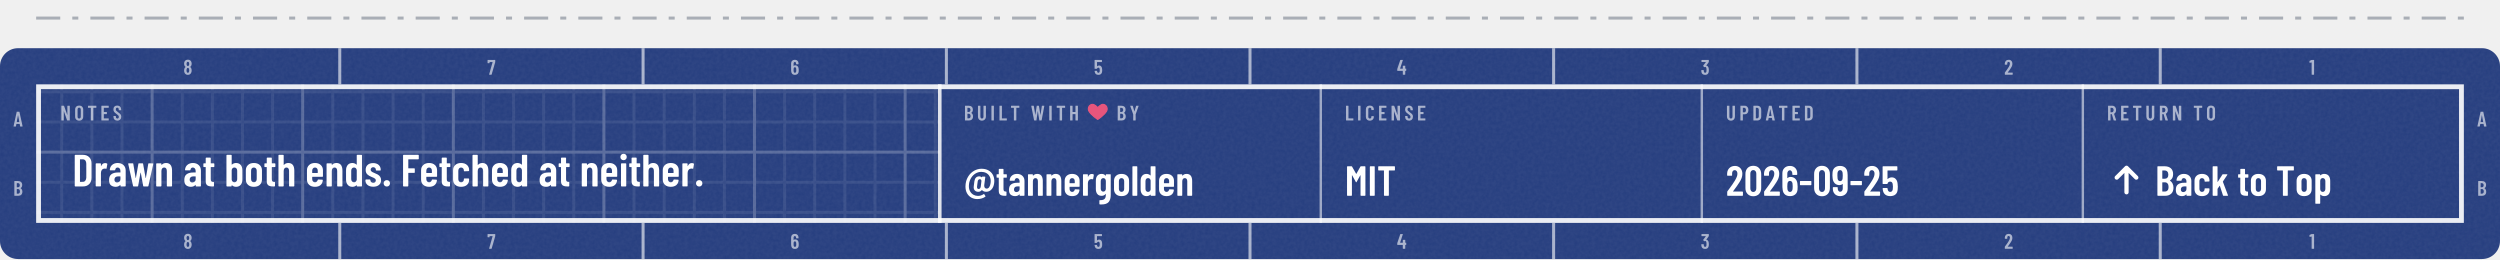
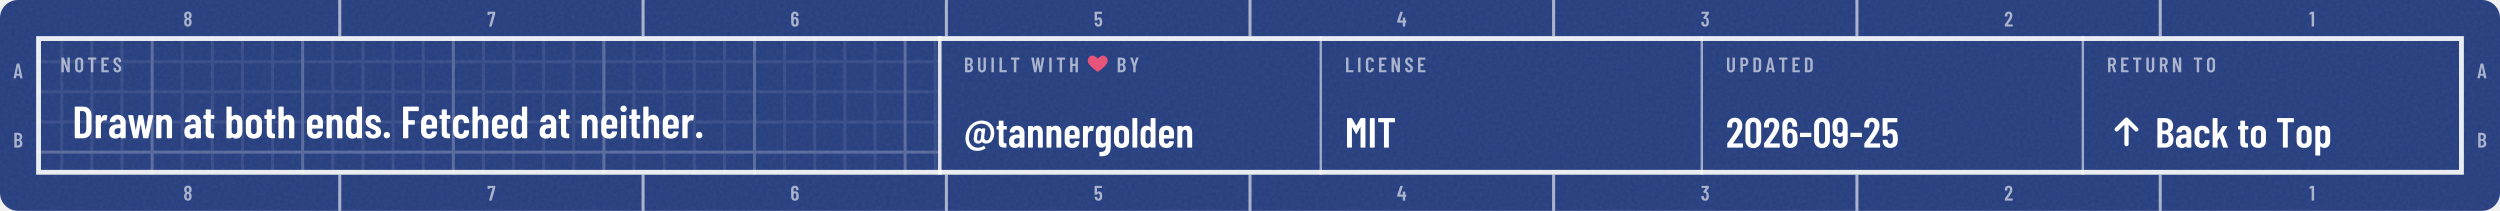
- <svg xmlns="http://www.w3.org/2000/svg" width="830" height="86" viewBox="0 0 830 86" role="img" aria-labelledby="t d">
+ <svg xmlns="http://www.w3.org/2000/svg" width="830" height="70" viewBox="0 0 830 70" role="img" aria-labelledby="t d">
  <defs>
    <clipPath id="kc1">
-       <rect x="0" y="16" width="830" height="70" rx="6" />
+       <rect x="0" y="0" width="830" height="70" rx="6" />
    </clipPath>
    <filter id="kn2" x="0" y="0" width="100%" height="100%">
      <feTurbulence type="fractalNoise" baseFrequency=".85" numOctaves="2" stitchTiles="stitch" />
      <feColorMatrix values="0 0 0 0 1 0 0 0 0 1 0 0 0 0 1 0 0 0 0.06 0" />
    </filter>
    <pattern id="kp3" width="10" height="10" patternUnits="userSpaceOnUse">
      <path d="M10 .5H.5V10" fill="none" stroke="#FFFFFF" stroke-opacity="0.075" />
    </pattern>
    <pattern id="kp4" width="50" height="50" patternUnits="userSpaceOnUse">
      <path d="M50 .5H.5V50" fill="none" stroke="#FFFFFF" stroke-opacity="0.16" />
    </pattern>
    <clipPath id="kc5">
-       <path clip-rule="evenodd" d="M12 28h806v46h-806zM312 28h506v46h-506z" />
+       <path clip-rule="evenodd" d="M12 12h806v46h-806zM312 12h506v46h-506z" />
    </clipPath>
    <path id="m45" d="M27 263V339Q27 344 30 348Q34 351 39 351H286Q291 351 294 348Q298 344 298 339V263Q298 258 294 254Q291 251 286 251H39Q34 251 30 254Q27 258 27 263Z" />
    <path id="m46" d="M35 69Q35 100 55 120Q75 140 106 140Q137 140 156 120Q176 100 176 69Q176 38 156 18Q136 -2 106 -2Q75 -2 55 18Q35 38 35 69Z" />
    <path id="m48" d="M38 183V517Q38 604 89 658Q140 711 224 711Q309 711 360 658Q412 604 412 517V183Q412 96 360 42Q309 -11 224 -11Q140 -11 89 42Q38 96 38 183ZM296 176V524Q296 563 276 586Q257 610 224 610Q192 610 173 586Q154 563 154 524V176Q154 137 173 114Q192 90 224 90Q257 90 276 114Q296 137 296 176Z" />
    <path id="m49" d="M122 700H218Q223 700 226 696Q230 693 230 688V12Q230 7 226 4Q223 0 218 0H126Q121 0 118 4Q114 7 114 12V576Q114 578 112 580Q111 582 109 581L27 565H24Q13 565 13 576L10 643Q10 653 18 657L107 697Q114 700 122 700Z" />
    <path id="m50" d="M173 100H392Q397 100 400 96Q404 93 404 88V12Q404 7 400 4Q397 0 392 0H43Q38 0 34 4Q31 7 31 12V92Q31 101 36 107L75 160Q114 212 152 266Q189 320 215 363Q273 459 273 522Q273 562 256 585Q238 608 209 608Q180 608 163 586Q146 563 147 526V487Q147 482 144 478Q140 475 135 475H41Q36 475 32 478Q29 482 29 487V530Q33 610 84 659Q134 708 214 708Q293 708 342 656Q390 605 390 521Q390 471 373 422Q356 373 319 317Q294 277 260 229Q225 181 214 166Q184 126 170 106Q168 104 169 102Q170 100 173 100Z" />
    <path id="m51" d="M387 218Q387 169 380 134Q368 66 326 29Q283 -8 210 -8Q134 -8 86 32Q38 73 32 143Q30 165 28 207Q28 219 40 219H132Q144 219 144 207Q146 173 148 156Q153 125 169 108Q185 92 210 92Q234 92 250 108Q266 123 271 152Q276 182 276 230Q276 281 269 315Q263 341 248 355Q233 369 210 369Q195 369 183 360Q177 356 174 356Q172 356 166 360L119 408Q115 412 115 417Q115 421 118 425L243 595Q245 597 244 599Q242 601 239 601H49Q44 601 40 604Q37 608 37 613V688Q37 693 40 696Q44 700 49 700H373Q378 700 382 696Q385 693 385 688V609Q385 602 380 594L266 438Q262 432 268 431Q309 426 338 392Q368 358 378 307Q387 267 387 218Z" />
    <path id="m52" d="M443 275V194Q443 189 440 186Q436 182 431 182H401Q396 182 396 177V12Q396 7 392 4Q389 0 384 0H292Q287 0 284 4Q280 7 280 12V177Q280 182 275 182H29Q24 182 20 186Q17 189 17 194V259Q17 268 19 274L158 690Q161 700 171 700H271Q277 700 280 696Q283 693 281 686L153 293Q152 287 157 287H275Q280 287 280 292V412Q280 417 284 420Q287 424 292 424H384Q389 424 392 420Q396 417 396 412V292Q396 287 401 287H431Q436 287 440 284Q443 280 443 275Z" />
    <path id="m53" d="M400 216Q400 175 396 146Q391 72 344 32Q297 -8 219 -8Q145 -8 99 30Q53 68 43 144L40 172Q40 184 52 184H144Q156 184 157 172Q157 166 159 154Q171 92 219 92Q244 92 260 108Q275 124 280 153Q284 178 284 217Q284 254 278 281Q273 307 258 322Q242 336 219 336Q171 336 157 290Q154 279 144 279H51Q46 279 42 282Q39 286 39 291V688Q39 693 42 696Q46 700 51 700H377Q382 700 386 696Q389 693 389 688V612Q389 607 386 604Q382 600 377 600H160Q155 600 155 595V400Q155 397 157 396Q159 396 161 398Q178 416 202 426Q227 437 254 437Q314 437 350 398Q387 360 394 290Q400 259 400 216Z" />
    <path id="m54" d="M401 216Q401 193 399 151Q394 75 346 34Q299 -8 221 -8Q147 -8 101 30Q55 69 46 144Q40 171 40 207L39 532Q39 613 88 660Q138 708 219 708Q295 708 343 660Q391 612 391 532V507Q391 502 388 498Q384 495 379 495H287Q282 495 278 498Q275 502 275 507V526Q275 560 258 582Q242 605 219 605Q191 605 174 583Q156 561 156 526V423Q156 420 158 419Q160 418 162 420Q191 447 234 447Q303 447 346 403Q389 359 396 286Q401 253 401 216ZM284 224Q284 250 279 295Q267 353 220 353Q196 353 180 338Q165 322 160 292Q156 257 156 224Q156 195 159 157Q164 125 180 108Q195 91 220 91Q245 91 260 109Q276 127 281 160Q284 196 284 224Z" />
    <path id="m55" d="M90 13 255 594Q257 600 251 600H116Q111 600 111 595V559Q111 554 108 550Q104 547 99 547H28Q23 547 20 550Q16 554 16 559L17 688Q17 693 20 696Q24 700 29 700H368Q373 700 376 696Q380 693 380 688V607Q380 603 378 593L211 10Q208 0 197 0H100Q87 0 90 13Z" />
    <path id="m56" d="M325 364Q358 345 375 306Q396 259 396 200Q396 147 380 107Q360 53 318 22Q275 -8 216 -8Q158 -8 116 22Q73 52 53 106Q38 148 38 200Q38 259 56 301Q71 341 109 363Q113 366 109 369Q76 390 58 427Q38 470 38 523Q38 581 58 620Q78 664 120 688Q161 712 216 712Q270 712 312 688Q353 665 374 621Q396 579 396 523Q396 471 376 429Q358 392 325 371Q319 367 325 364ZM159 559Q152 541 152 513Q152 483 162 456Q169 435 183 423Q197 411 216 411Q237 411 252 424Q266 436 273 459Q281 483 281 513Q281 547 271 568Q264 589 250 600Q236 612 216 612Q198 612 184 602Q171 591 164 573ZM281 206Q281 244 272 271Q266 295 252 308Q237 322 216 322Q195 322 180 308Q166 294 160 268Q152 242 152 208Q152 177 158 151Q163 123 178 108Q194 92 216 92Q239 92 255 108Q271 124 276 153Q281 180 281 206Z" />
    <path id="m57" d="M384 168Q384 87 334 40Q285 -8 204 -8Q128 -8 80 40Q32 88 32 168V193Q32 198 36 202Q39 205 44 205H136Q141 205 144 202Q148 198 148 193V174Q148 140 164 118Q181 95 204 95Q232 95 250 117Q267 139 267 174V276Q267 279 265 280Q263 281 261 279Q232 253 189 253Q120 253 77 297Q34 341 27 414Q22 447 22 484Q22 518 25 549Q29 625 76 666Q124 708 203 708Q276 708 322 670Q368 631 378 556Q383 526 383 493ZM267 476Q267 506 264 543Q253 609 204 609Q179 609 163 591Q147 573 142 540Q140 516 140 476Q140 439 145 405Q150 377 166 362Q181 347 204 347Q228 347 244 362Q259 378 263 408Q267 443 267 476Z" />
    <path id="m64" d="M722 352Q722 327 719 301Q706 204 655 150Q604 95 529 95Q465 95 431 135Q427 138 424 134Q409 113 387 104Q365 94 343 94Q292 94 262 124Q233 154 233 201Q233 218 238 250L242 283Q244 307 250 347Q268 461 367 461Q380 461 394 456Q409 451 421 440Q428 435 428 442V444Q429 455 441 455H497Q509 455 508 442L484 258Q483 252 483 240Q483 206 499 188Q515 170 541 170Q577 170 602 206Q626 243 634 303Q637 326 637 346Q637 413 609 463Q581 513 530 540Q480 567 414 567Q342 567 279 530Q216 492 174 426Q132 359 122 275Q119 251 119 229Q119 156 149 104Q179 51 228 24Q277 -3 333 -3Q408 -3 468 39Q473 42 476 42Q482 42 485 36L511 -6Q513 -9 513 -14Q513 -19 508 -23Q472 -48 424 -63Q375 -78 319 -78Q239 -78 175 -42Q111 -5 74 62Q38 130 38 221Q38 253 42 280Q55 384 109 466Q163 549 246 595Q328 641 422 641Q510 641 578 605Q646 569 684 504Q722 438 722 352ZM400 212 403 233 404 243 414 326 416 343Q419 365 408 379Q398 393 379 393Q360 393 346 379Q332 365 329 343L326 322Q320 283 320 276L312 212Q311 188 321 174Q331 161 350 161Q369 161 382 175Q396 189 400 212Z" />
    <path id="m65" d="M325 11 306 116Q306 121 300 121H154Q148 121 148 116L129 11Q128 0 116 0H25Q11 0 14 13L162 689Q164 700 175 700H281Q292 700 294 689L442 13V9Q442 0 431 0H338Q326 0 325 11ZM171 212H282Q288 212 287 217L229 533Q228 536 226 536Q224 536 223 533L166 217Q165 212 171 212Z" />
    <path id="m66" d="M242 0H66Q61 0 58 4Q54 7 54 12V688Q54 693 58 696Q61 700 66 700H224Q319 700 373 652Q427 604 427 512Q427 409 354 365Q349 362 352 359Q391 334 413 292Q435 250 435 192Q435 100 382 50Q328 0 242 0ZM170 595V409Q170 404 175 404H226Q267 404 290 429Q313 454 313 500Q313 548 290 574Q267 600 226 600H175Q170 600 170 595ZM319 208Q319 260 296 290Q273 319 233 319H175Q170 319 170 314V106Q170 101 175 101H233Q273 101 296 129Q319 157 319 208Z" />
    <path id="m67" d="M42 180V521Q42 607 94 658Q145 708 230 708Q316 708 368 658Q420 607 420 521V509Q420 504 416 500Q413 496 408 496L315 492Q303 492 303 504V529Q303 564 283 586Q263 608 230 608Q198 608 178 586Q158 564 158 529V171Q158 136 178 114Q198 92 230 92Q263 92 283 114Q303 136 303 171V196Q303 201 306 204Q310 208 315 208L408 204Q413 204 416 200Q420 197 420 192V180Q420 95 368 44Q316 -8 230 -8Q145 -8 94 44Q42 95 42 180Z" />
    <path id="m68" d="M54 12V688Q54 693 58 696Q61 700 66 700H237Q323 700 374 648Q426 596 426 509V191Q426 104 374 52Q323 0 237 0H66Q61 0 58 4Q54 7 54 12ZM175 100 235 101Q268 101 288 128Q309 154 310 198V502Q310 547 290 574Q269 600 234 600H175Q170 600 170 595V105Q170 100 175 100Z" />
    <path id="m69" d="M391 600H175Q170 600 170 595V406Q170 401 175 401H303Q308 401 312 398Q315 394 315 389V312Q315 307 312 304Q308 300 303 300H175Q170 300 170 295V105Q170 100 175 100H391Q396 100 400 96Q403 93 403 88V12Q403 7 400 4Q396 0 391 0H66Q61 0 58 4Q54 7 54 12V688Q54 693 58 696Q61 700 66 700H391Q396 700 400 696Q403 693 403 688V612Q403 607 400 604Q396 600 391 600Z" />
    <path id="m70" d="M390 600H175Q170 600 170 595V406Q170 401 175 401H302Q307 401 310 398Q314 394 314 389V312Q314 307 310 304Q307 300 302 300H175Q170 300 170 295V12Q170 7 166 4Q163 0 158 0H66Q61 0 58 4Q54 7 54 12V688Q54 693 58 696Q61 700 66 700H390Q395 700 398 696Q402 693 402 688V612Q402 607 398 604Q395 600 390 600Z" />
    <path id="m72" d="M319 700H411Q416 700 420 696Q423 693 423 688V12Q423 7 420 4Q416 0 411 0H319Q314 0 310 4Q307 7 307 12V295Q307 300 302 300H175Q170 300 170 295V12Q170 7 166 4Q163 0 158 0H66Q61 0 58 4Q54 7 54 12V688Q54 693 58 696Q61 700 66 700H158Q163 700 166 696Q170 693 170 688V406Q170 401 175 401H302Q307 401 307 406V688Q307 693 310 696Q314 700 319 700Z" />
    <path id="m73" d="M54 12V688Q54 693 58 696Q61 700 66 700H158Q163 700 166 696Q170 693 170 688V12Q170 7 166 4Q163 0 158 0H66Q61 0 58 4Q54 7 54 12Z" />
    <path id="m76" d="M54 12V688Q54 693 58 696Q61 700 66 700H158Q163 700 166 696Q170 693 170 688V105Q170 100 175 100H391Q396 100 400 96Q403 93 403 88V12Q403 7 400 4Q396 0 391 0H66Q61 0 58 4Q54 7 54 12Z" />
    <path id="m77" d="M383 700H475Q480 700 484 696Q487 693 487 688V12Q487 7 484 4Q480 0 475 0H383Q378 0 374 4Q371 7 371 12V484Q371 488 369 488Q367 488 365 485L278 327Q273 319 269 319Q265 319 260 327L173 485Q171 488 169 488Q167 488 167 484V12Q167 7 164 4Q160 0 155 0H63Q58 0 54 4Q51 7 51 12V688Q51 693 54 696Q58 700 63 700H155Q165 700 170 692L267 521Q270 517 273 521L368 692Q373 700 383 700Z" />
    <path id="m78" d="M350 700H441Q446 700 450 696Q453 693 453 688V12Q453 7 450 4Q446 0 441 0H336Q326 0 323 10L174 434Q173 437 170 436Q168 436 168 433L169 12Q169 7 166 4Q162 0 157 0H66Q61 0 58 4Q54 7 54 12V688Q54 693 58 696Q61 700 66 700H169Q179 700 182 690L332 269Q333 266 336 266Q338 267 338 270V688Q338 693 342 696Q345 700 350 700Z" />
    <path id="m79" d="M42 182V518Q42 604 94 656Q147 708 233 708Q319 708 372 656Q425 604 425 518V182Q425 96 372 44Q319 -8 233 -8Q147 -8 94 44Q42 96 42 182ZM309 177V523Q309 561 288 584Q267 608 233 608Q199 608 178 584Q158 561 158 523V177Q158 139 178 116Q199 92 233 92Q267 92 288 116Q309 139 309 177Z" />
    <path id="m80" d="M432 495Q432 405 384 350Q337 295 259 295H174Q169 295 169 290V12Q169 7 166 4Q162 0 157 0H65Q60 0 56 4Q53 7 53 12V689Q53 694 56 698Q60 701 65 701H253Q306 701 346 675Q387 649 410 602Q432 555 432 495ZM316 492Q316 542 294 572Q271 601 234 601H174Q169 601 169 596V391Q169 386 174 386H234Q271 386 294 414Q316 443 316 492Z" />
    <path id="m82" d="M318 10 233 297Q231 301 228 301H175Q170 301 170 296V12Q170 7 166 4Q163 0 158 0H66Q61 0 58 4Q54 7 54 12V688Q54 693 58 696Q61 700 66 700H254Q307 700 348 674Q388 649 410 602Q433 556 433 496Q433 434 409 389Q385 344 342 321Q338 320 339 315L437 14Q438 12 438 9Q438 0 427 0H331Q321 0 318 10ZM170 595V396Q170 391 175 391H236Q272 391 294 419Q317 447 317 495Q317 543 294 572Q272 600 236 600H175Q170 600 170 595Z" />
    <path id="m83" d="M34 173V199Q34 204 38 208Q41 211 46 211H137Q142 211 146 208Q149 204 149 199V179Q149 140 168 116Q188 92 219 92Q250 92 270 114Q290 137 290 174Q290 200 279 219Q268 238 248 255Q228 272 184 304Q134 340 104 368Q73 396 52 436Q32 475 32 527Q32 610 82 659Q132 708 214 708Q297 708 348 656Q399 605 399 520V496Q399 491 396 488Q392 484 387 484H297Q292 484 288 488Q285 491 285 496V522Q285 561 266 584Q246 608 214 608Q184 608 165 586Q146 565 146 527Q146 491 166 466Q187 441 247 397Q308 352 339 324Q370 295 387 261Q404 227 404 180Q404 95 353 44Q302 -8 219 -8Q136 -8 85 42Q34 92 34 173Z" />
    <path id="m84" d="M425 688V612Q425 607 422 604Q418 600 413 600H286Q281 600 281 595V12Q281 7 278 4Q274 0 269 0H177Q172 0 168 4Q165 7 165 12V595Q165 600 160 600H40Q35 600 32 604Q28 607 28 612V688Q28 693 32 696Q35 700 40 700H413Q418 700 422 696Q425 693 425 688Z" />
    <path id="m85" d="M50 194V688Q50 693 54 696Q57 700 62 700H154Q159 700 162 696Q166 693 166 688V182Q166 142 186 117Q206 92 239 92Q272 92 292 117Q312 142 312 182V688Q312 693 316 696Q319 700 324 700H416Q421 700 424 696Q428 693 428 688V194Q428 103 376 48Q324 -8 239 -8Q153 -8 102 48Q50 103 50 194Z" />
    <path id="m87" d="M157 11 24 687 23 691Q23 700 34 700H130Q142 700 143 689L213 272Q214 269 216 269Q218 269 219 272L282 689Q283 700 295 700H375Q387 700 388 689L456 272Q457 269 459 269Q461 269 462 272L525 689Q526 700 538 700H631Q644 700 642 687L515 11Q514 0 502 0H417Q405 0 404 11L337 436Q336 440 334 440Q332 440 331 436L269 11Q268 0 256 0H170Q158 0 157 11Z" />
    <path id="m89" d="M170 13V286L169 292L30 686Q29 688 29 691Q29 700 40 700H136Q147 700 150 690L225 433Q226 430 228 430Q230 430 231 433L306 690Q309 700 320 700H416Q422 700 425 696Q428 693 426 686L287 292L286 286V13Q286 8 282 4Q279 1 274 1H182Q177 1 174 4Q170 8 170 13Z" />
    <path id="m97" d="M397 352V12Q397 7 394 4Q390 0 385 0H293Q288 0 284 4Q281 7 281 12V31Q281 34 279 35Q277 36 275 33Q240 -8 173 -8Q116 -8 72 24Q29 57 29 143Q29 233 82 271Q134 309 224 309H276Q281 309 281 314V340Q281 376 263 398Q245 419 218 419Q197 419 183 406Q169 392 166 369Q165 357 153 357H56Q44 357 45 369Q50 437 98 478Q147 519 220 519Q299 519 348 473Q397 427 397 352ZM281 160V217Q281 222 276 222H224Q190 222 169 204Q148 185 148 150Q148 119 164 104Q180 88 205 88Q235 88 258 107Q281 126 281 160Z" />
    <path id="m98" d="M399 357V154Q399 80 362 36Q325 -8 258 -8Q204 -8 168 27Q166 29 164 28Q162 27 162 24V12Q162 7 158 4Q155 0 150 0H58Q53 0 50 4Q46 7 46 12V688Q46 693 50 696Q53 700 58 700H150Q155 700 158 696Q162 693 162 688V486Q162 483 164 482Q167 482 170 486Q189 503 212 511Q236 519 258 519Q324 519 362 476Q399 433 399 357ZM222 419Q198 419 182 404Q166 388 162 362V149Q166 123 182 108Q198 92 222 92Q250 92 267 112Q284 131 284 163V348Q284 380 267 400Q250 419 222 419Z" />
    <path id="m99" d="M38 155V357Q38 430 86 474Q133 519 215 519Q297 519 345 476Q393 432 393 365V351Q393 346 390 342Q386 339 381 339L289 335Q277 335 277 347V357Q277 382 260 400Q242 419 215 419Q188 419 171 399Q154 379 154 348V163Q154 132 171 112Q188 92 215 92Q242 92 260 110Q277 129 277 155V165Q277 170 280 174Q284 177 289 177L381 176Q386 176 390 172Q393 169 393 164V146Q393 77 345 34Q297 -8 215 -8Q133 -8 86 36Q38 80 38 155Z" />
    <path id="m100" d="M287 700H379Q384 700 388 696Q391 693 391 688V12Q391 7 388 4Q384 0 379 0H287Q282 0 278 4Q275 7 275 12V24Q275 27 273 28Q271 29 269 27Q233 -8 179 -8Q112 -8 75 36Q38 80 38 154V357Q38 433 76 476Q113 519 179 519Q202 519 226 510Q250 502 269 483Q271 481 273 482Q275 483 275 486V688Q275 693 278 696Q282 700 287 700ZM275 149V362Q271 388 255 404Q239 419 215 419Q187 419 170 400Q153 380 153 348V163Q153 131 170 112Q187 92 215 92Q239 92 255 108Q271 123 275 149Z" />
    <path id="m101" d="M380 213H159Q154 213 154 208V163Q154 132 171 112Q188 92 215 92Q238 92 254 106Q271 121 276 144Q279 154 289 154L378 150Q383 150 386 146Q390 143 389 137Q382 67 338 30Q294 -8 215 -8Q133 -8 86 36Q38 79 38 154V357Q38 430 86 474Q133 519 215 519Q297 519 344 474Q392 430 392 357V225Q392 220 388 216Q385 213 380 213ZM154 348V303Q154 298 159 298H272Q277 298 277 303V348Q277 380 260 400Q243 419 215 419Q188 419 171 399Q154 379 154 348Z" />
    <path id="m103" d="M287 511H379Q384 511 388 508Q391 504 391 499V19Q391 -89 342 -148Q293 -206 167 -206Q145 -206 134 -205Q122 -204 122 -192V-115Q122 -102 135 -104Q192 -105 222 -90Q253 -75 264 -46Q275 -17 275 30V41Q275 44 273 44Q271 45 269 42Q236 -1 175 -1Q108 -1 73 42Q38 86 38 161V357Q38 434 74 476Q109 519 175 519Q236 519 269 476Q271 473 273 474Q275 474 275 477V499Q275 504 278 508Q282 511 287 511ZM275 169V348Q275 380 258 400Q242 419 215 419Q188 419 171 399Q154 379 154 348V169Q154 138 171 118Q188 99 215 99Q242 99 258 118Q275 138 275 169Z" />
    <path id="m104" d="M397 352V12Q397 7 394 4Q390 0 385 0H293Q288 0 284 4Q281 7 281 12V343Q281 379 266 399Q251 419 223 419Q194 419 178 398Q162 377 162 340V12Q162 7 158 4Q155 0 150 0H58Q53 0 50 4Q46 7 46 12V688Q46 693 50 696Q53 700 58 700H150Q155 700 158 696Q162 693 162 688V479Q162 476 164 476Q167 475 170 479Q204 519 265 519Q330 519 364 476Q397 432 397 352Z" />
    <path id="m105" d="M36 652Q36 683 56 703Q76 723 107 723Q138 723 158 703Q177 683 177 652Q177 621 157 601Q137 581 107 581Q76 581 56 601Q36 621 36 652ZM50 12V499Q50 504 54 508Q57 511 62 511H154Q159 511 162 508Q166 504 166 499V12Q166 7 162 4Q159 0 154 0H62Q57 0 54 4Q50 7 50 12Z" />
    <path id="m107" d="M46 12V688Q46 693 50 696Q53 700 58 700H150Q155 700 158 696Q162 693 162 688V332Q162 328 164 328Q166 328 168 331L277 503Q281 511 291 511H387Q394 511 396 506Q398 502 394 496L290 339Q288 335 289 332L409 14Q410 12 410 9Q410 0 399 0H304Q294 0 291 10L217 236Q216 239 214 240Q212 240 211 237L164 167Q162 163 162 161V12Q162 7 158 4Q155 0 150 0H58Q53 0 50 4Q46 7 46 12Z" />
    <path id="m108" d="M42 12V688Q42 693 46 696Q49 700 54 700H146Q151 700 154 696Q158 693 158 688V12Q158 7 154 4Q151 0 146 0H54Q49 0 46 4Q42 7 42 12Z" />
    <path id="m110" d="M397 352V12Q397 7 394 4Q390 0 385 0H293Q288 0 284 4Q281 7 281 12V343Q281 379 266 399Q251 419 223 419Q194 419 178 398Q162 377 162 340V12Q162 7 158 4Q155 0 150 0H58Q53 0 50 4Q46 7 46 12V499Q46 504 50 508Q53 511 58 511H150Q155 511 158 508Q162 504 162 499V479Q162 476 164 476Q167 475 170 479Q204 519 265 519Q330 519 364 476Q397 432 397 352Z" />
    <path id="m111" d="M38 155V356Q38 430 86 474Q134 519 216 519Q299 519 347 474Q395 430 395 356V155Q395 80 348 36Q300 -8 216 -8Q133 -8 86 36Q38 80 38 155ZM279 164V348Q279 379 262 399Q244 419 216 419Q188 419 171 400Q154 380 154 348V164Q154 132 171 112Q188 93 216 93Q244 93 262 112Q279 132 279 164Z" />
    <path id="m112" d="M403 357V155Q403 78 366 35Q329 -8 262 -8Q239 -8 215 0Q191 9 172 28Q170 30 168 29Q166 28 166 25V-177Q166 -182 162 -186Q159 -189 154 -189H62Q57 -189 54 -186Q50 -182 50 -177V499Q50 504 54 508Q57 511 62 511H154Q159 511 162 508Q166 504 166 499V487Q166 484 168 484Q171 483 174 487Q209 519 262 519Q329 519 366 476Q403 432 403 357ZM226 420Q199 420 182 400Q166 380 166 348V163Q166 131 182 112Q199 92 226 92Q254 92 271 112Q288 131 288 163V348Q288 380 271 400Q254 420 226 420Z" />
    <path id="m114" d="M297 507Q305 502 303 492L287 399Q286 387 273 392Q259 396 247 396Q235 396 225 393Q197 389 180 362Q162 334 162 296V13Q162 8 158 4Q155 1 150 1H58Q53 1 50 4Q46 8 46 13V499Q46 504 50 508Q53 511 58 511H150Q155 511 158 508Q162 504 162 499V453Q162 449 164 448Q166 448 167 452Q194 517 255 517Q282 517 297 507Z" />
    <path id="m115" d="M30 135V142Q30 147 34 150Q37 154 42 154H128Q133 154 136 150Q140 147 140 142V137Q140 113 158 97Q177 81 204 81Q230 81 245 96Q260 111 260 134Q260 154 247 168Q234 181 219 188Q204 195 165 211Q108 233 72 267Q35 301 35 368Q35 438 80 478Q124 517 200 517Q278 517 324 476Q369 434 369 364Q369 359 366 356Q362 352 357 352H273Q268 352 264 356Q261 359 261 364V370Q261 394 244 410Q228 426 203 426Q177 426 162 410Q146 393 146 370Q146 351 158 338Q170 325 185 318Q200 310 235 295Q277 278 306 262Q334 245 356 214Q377 184 377 139Q377 72 330 33Q283 -6 203 -6Q124 -6 77 32Q30 70 30 135Z" />
    <path id="m116" d="M248 429H186Q181 429 181 424V162Q181 127 194 114Q207 100 233 101H240Q245 101 248 98Q252 94 252 89V12Q252 7 248 4Q245 0 240 0H206Q138 0 104 25Q69 50 69 119V424Q69 429 64 429H29Q24 429 20 432Q17 436 17 441V499Q17 504 20 508Q24 511 29 511H64Q69 511 69 516V626Q69 631 72 634Q76 638 81 638H169Q174 638 178 634Q181 631 181 626V516Q181 511 186 511H248Q253 511 256 508Q260 504 260 499V441Q260 436 256 432Q253 429 248 429Z" />
    <path id="m119" d="M126 11 19 499V503Q19 512 30 512H118Q130 512 131 501L183 190Q184 187 186 187Q188 187 189 190L244 501Q245 512 257 512H335Q347 512 348 501L404 189Q405 186 407 186Q409 186 410 189L463 501Q464 512 476 512L563 510Q576 510 573 497L466 11Q464 0 453 0H363Q351 0 350 11L297 303Q296 306 294 306Q292 306 291 303L239 11Q238 0 226 0H139Q128 0 126 11Z" />
  </defs>
-   <rect y="16" width="830" height="70" rx="6" fill="#253D7E" />
-   <rect y="16" width="830" height="70" clip-path="url(#kc1)" filter="url(#kn2)" />
+   <rect y="0" width="830" height="70" rx="6" fill="#253D7E" />
+   <rect y="0" width="830" height="70" clip-path="url(#kc1)" filter="url(#kn2)" />
  <g clip-path="url(#kc5)">
-     <rect y="16" width="830" height="70" fill="url(#kp3)" />
-     <rect y="16" width="830" height="70" fill="url(#kp4)" />
-   </g>
-   <rect x="12.8" y="28.8" width="804.4" height="44.4" fill="none" stroke="#FFFFFF" stroke-opacity="0.9" stroke-width="1.6" />
-   <path d="M112.8 16V28M112.8 74V86M213.5 16V28M213.5 74V86M314.2 16V28M314.2 74V86M415 16V28M415 74V86M515.8 16V28M515.8 74V86M616.5 16V28M616.5 74V86M717.2 16V28M717.2 74V86" stroke="#FFFFFF" stroke-opacity="0.6" />
+     <rect y="0" width="830" height="70" fill="url(#kp3)" />
+     <rect y="0" width="830" height="70" fill="url(#kp4)" />
+   </g>
+   <rect x="12.8" y="12.8" width="804.4" height="44.4" fill="none" stroke="#FFFFFF" stroke-opacity="0.9" stroke-width="1.6" />
+   <path d="M112.8 0V12M112.8 58V70M213.5 0V12M213.5 58V70M314.2 0V12M314.2 58V70M415 0V12M415 58V70M515.8 0V12M515.8 58V70M616.5 0V12M616.5 58V70M717.2 0V12M717.2 58V70" stroke="#FFFFFF" stroke-opacity="0.6" />
  <g transform="scale(0.007 -0.007)" fill="#FFFFFF" fill-opacity="0.6">
-     <use href="#m56" x="8694" y="-3543" />
-     <use href="#m56" x="8694" y="-11800" />
-     <use href="#m55" x="23108" y="-3543" />
-     <use href="#m55" x="23108" y="-11800" />
-     <use href="#m54" x="37482" y="-3543" />
-     <use href="#m54" x="37482" y="-11800" />
-     <use href="#m53" x="51875" y="-3543" />
-     <use href="#m53" x="51875" y="-11800" />
-     <use href="#m52" x="66253" y="-3543" />
-     <use href="#m52" x="66253" y="-11800" />
-     <use href="#m51" x="80662" y="-3543" />
-     <use href="#m51" x="80662" y="-11800" />
-     <use href="#m50" x="95055" y="-3543" />
-     <use href="#m50" x="95055" y="-11800" />
-     <use href="#m49" x="109524" y="-3543" />
-     <use href="#m49" x="109524" y="-11800" />
-     <use href="#m65" x="629" y="-6000" />
-     <use href="#m65" x="117486" y="-6000" />
-     <use href="#m66" x="626" y="-9286" />
-     <use href="#m66" x="117483" y="-9286" />
-   </g>
-   <path d="M12 6H818" stroke="#7A8390" stroke-opacity=".6" stroke-dasharray="8 4 2 4" />
-   <g transform="translate(20 40) scale(0.007 -0.007)" fill="#FFFFFF" fill-opacity="0.6">
+     <use href="#m56" x="8694" y="-1257" />
+     <use href="#m56" x="8694" y="-9514" />
+     <use href="#m55" x="23108" y="-1257" />
+     <use href="#m55" x="23108" y="-9514" />
+     <use href="#m54" x="37482" y="-1257" />
+     <use href="#m54" x="37482" y="-9514" />
+     <use href="#m53" x="51875" y="-1257" />
+     <use href="#m53" x="51875" y="-9514" />
+     <use href="#m52" x="66253" y="-1257" />
+     <use href="#m52" x="66253" y="-9514" />
+     <use href="#m51" x="80662" y="-1257" />
+     <use href="#m51" x="80662" y="-9514" />
+     <use href="#m50" x="95055" y="-1257" />
+     <use href="#m50" x="95055" y="-9514" />
+     <use href="#m49" x="109524" y="-1257" />
+     <use href="#m49" x="109524" y="-9514" />
+     <use href="#m65" x="629" y="-3714" />
+     <use href="#m65" x="117486" y="-3714" />
+     <use href="#m66" x="626" y="-7000" />
+     <use href="#m66" x="117483" y="-7000" />
+   </g>
+   <g transform="translate(20 24) scale(0.007 -0.007)" fill="#FFFFFF" fill-opacity="0.6">
    <use href="#m78" x="0" />
    <use href="#m79" x="664" />
    <use href="#m84" x="1288" />
    <use href="#m69" x="1897" />
    <use href="#m83" x="2490" />
  </g>
-   <g transform="translate(24 61.9) scale(0.015 -0.015)" fill="#FFFFFF">
+   <g transform="translate(24 45.9) scale(0.015 -0.015)" fill="#FFFFFF">
    <use href="#m68" x="0" />
    <use href="#m114" x="472" />
    <use href="#m97" x="785" />
    <use href="#m119" x="1219" />
    <use href="#m110" x="1811" />
    <use href="#m97" x="2450" />
    <use href="#m116" x="2884" />
    <use href="#m98" x="3366" />
    <use href="#m111" x="3803" />
    <use href="#m116" x="4235" />
    <use href="#m104" x="4517" />
    <use href="#m101" x="5156" />
    <use href="#m110" x="5582" />
    <use href="#m100" x="6021" />
    <use href="#m115" x="6458" />
    <use href="#m46" x="6856" />
    <use href="#m70" x="7267" />
    <use href="#m101" x="7682" />
    <use href="#m116" x="8108" />
    <use href="#m99" x="8390" />
    <use href="#m104" x="8812" />
    <use href="#m101" x="9251" />
    <use href="#m100" x="9677" />
    <use href="#m97" x="10314" />
    <use href="#m116" x="10748" />
    <use href="#m110" x="11230" />
    <use href="#m101" x="11669" />
    <use href="#m105" x="12095" />
    <use href="#m116" x="12310" />
    <use href="#m104" x="12592" />
    <use href="#m101" x="13031" />
    <use href="#m114" x="13457" />
    <use href="#m46" x="13770" />
  </g>
-   <path d="M312 28V74" stroke="#FFFFFF" stroke-opacity="0.85" stroke-width="1.2" />
-   <g transform="translate(320 40) scale(0.007 -0.007)" fill="#FFFFFF" fill-opacity="0.6">
+   <path d="M312 12V58" stroke="#FFFFFF" stroke-opacity="0.85" stroke-width="1.2" />
+   <g transform="translate(320 24) scale(0.007 -0.007)" fill="#FFFFFF" fill-opacity="0.6">
    <use href="#m66" x="0" />
    <use href="#m85" x="619" />
    <use href="#m73" x="1254" />
    <use href="#m76" x="1635" />
    <use href="#m84" x="2208" />
    <use href="#m87" x="3174" />
    <use href="#m73" x="3996" />
    <use href="#m84" x="4377" />
    <use href="#m72" x="4986" />
  </g>
-   <g transform="translate(360.7 33.4) scale(0.3125)" fill="#E7557C" stroke="#E7557C" stroke-width="1.2" stroke-linejoin="round">
+   <g transform="translate(360.7 17.4) scale(0.3125)" fill="#E7557C" stroke="#E7557C" stroke-width="1.2" stroke-linejoin="round">
    <path d="M12 20s-7-4.5-9.5-9C1 8 3 4 6.5 4 9 4 12 7.5 12 7.5S15 4 17.5 4C21 4 23 8 21.5 11c-2.5 4.5-9.5 9-9.5 9z" />
  </g>
-   <g transform="translate(370.7 40) scale(0.007 -0.007)" fill="#FFFFFF" fill-opacity="0.6">
+   <g transform="translate(370.7 24) scale(0.007 -0.007)" fill="#FFFFFF" fill-opacity="0.6">
    <use href="#m66" x="0" />
    <use href="#m89" x="619" />
  </g>
-   <g transform="translate(320 65) scale(0.014 -0.014)" fill="#FFFFFF">
+   <g transform="translate(320 49) scale(0.014 -0.014)" fill="#FFFFFF">
    <use href="#m64" x="0" />
    <use href="#m116" x="759" />
    <use href="#m97" x="1041" />
    <use href="#m110" x="1475" />
    <use href="#m110" x="1914" />
    <use href="#m101" x="2353" />
    <use href="#m114" x="2779" />
    <use href="#m103" x="3092" />
    <use href="#m111" x="3523" />
    <use href="#m108" x="3955" />
    <use href="#m100" x="4154" />
    <use href="#m101" x="4591" />
    <use href="#m110" x="5017" />
  </g>
-   <path d="M438.5 28V74" stroke="#FFFFFF" stroke-opacity="0.55" stroke-width=".8" />
-   <g transform="translate(446.5 40) scale(0.007 -0.007)" fill="#FFFFFF" fill-opacity="0.6">
+   <path d="M438.5 12V58" stroke="#FFFFFF" stroke-opacity="0.55" stroke-width=".8" />
+   <g transform="translate(446.5 24) scale(0.007 -0.007)" fill="#FFFFFF" fill-opacity="0.6">
    <use href="#m76" x="0" />
    <use href="#m73" x="572" />
    <use href="#m67" x="953" />
    <use href="#m69" x="1567" />
    <use href="#m78" x="2160" />
    <use href="#m83" x="2824" />
    <use href="#m69" x="3415" />
  </g>
-   <g transform="translate(446.5 65) scale(0.014 -0.014)" fill="#FFFFFF">
+   <g transform="translate(446.5 49) scale(0.014 -0.014)" fill="#FFFFFF">
    <use href="#m77" x="0" />
    <use href="#m73" x="538" />
    <use href="#m84" x="762" />
  </g>
-   <path d="M565 28V74" stroke="#FFFFFF" stroke-opacity="0.55" stroke-width=".8" />
-   <g transform="translate(573 40) scale(0.007 -0.007)" fill="#FFFFFF" fill-opacity="0.6">
+   <path d="M565 12V58" stroke="#FFFFFF" stroke-opacity="0.55" stroke-width=".8" />
+   <g transform="translate(573 24) scale(0.007 -0.007)" fill="#FFFFFF" fill-opacity="0.6">
    <use href="#m85" x="0" />
    <use href="#m80" x="635" />
    <use href="#m68" x="1249" />
    <use href="#m65" x="1878" />
    <use href="#m84" x="2492" />
    <use href="#m69" x="3101" />
    <use href="#m68" x="3693" />
  </g>
-   <g transform="translate(573 65) scale(0.014 -0.014)" fill="#FFFFFF">
+   <g transform="translate(573 49) scale(0.014 -0.014)" fill="#FFFFFF">
    <use href="#m50" x="0" />
    <use href="#m48" x="425" />
    <use href="#m50" x="875" />
    <use href="#m54" x="1300" />
    <use href="#m45" x="1729" />
    <use href="#m48" x="2054" />
    <use href="#m57" x="2504" />
    <use href="#m45" x="2927" />
    <use href="#m50" x="3252" />
    <use href="#m53" x="3677" />
  </g>
-   <path d="M691.5 28V74" stroke="#FFFFFF" stroke-opacity="0.55" stroke-width=".8" />
-   <g transform="translate(699.5 40) scale(0.007 -0.007)" fill="#FFFFFF" fill-opacity="0.6">
+   <path d="M691.5 12V58" stroke="#FFFFFF" stroke-opacity="0.55" stroke-width=".8" />
+   <g transform="translate(699.5 24) scale(0.007 -0.007)" fill="#FFFFFF" fill-opacity="0.6">
    <use href="#m82" x="0" />
    <use href="#m69" x="618" />
    <use href="#m84" x="1210" />
    <use href="#m85" x="1819" />
    <use href="#m82" x="2455" />
    <use href="#m78" x="3073" />
    <use href="#m84" x="4094" />
    <use href="#m79" x="4703" />
  </g>
-   <g transform="rotate(-90 706 59.5)">
-     <g transform="translate(699.5 53) scale(0.5417)" fill="none" stroke="#FFFFFF" stroke-width="2.6" stroke-linecap="round" stroke-linejoin="round">
+   <g transform="rotate(-90 706 43.5)">
+     <g transform="translate(699.5 37) scale(0.5417)" fill="none" stroke="#FFFFFF" stroke-width="2.6" stroke-linecap="round" stroke-linejoin="round">
      <path d="M4 12h15M13 6l6 6-6 6" />
    </g>
  </g>
-   <g transform="translate(715.5 65) scale(0.014 -0.014)" fill="#FFFFFF">
+   <g transform="translate(715.5 49) scale(0.014 -0.014)" fill="#FFFFFF">
    <use href="#m66" x="0" />
    <use href="#m97" x="462" />
    <use href="#m99" x="896" />
    <use href="#m107" x="1318" />
    <use href="#m116" x="1951" />
    <use href="#m111" x="2233" />
    <use href="#m84" x="2865" />
    <use href="#m111" x="3317" />
    <use href="#m112" x="3749" />
  </g>
</svg>
